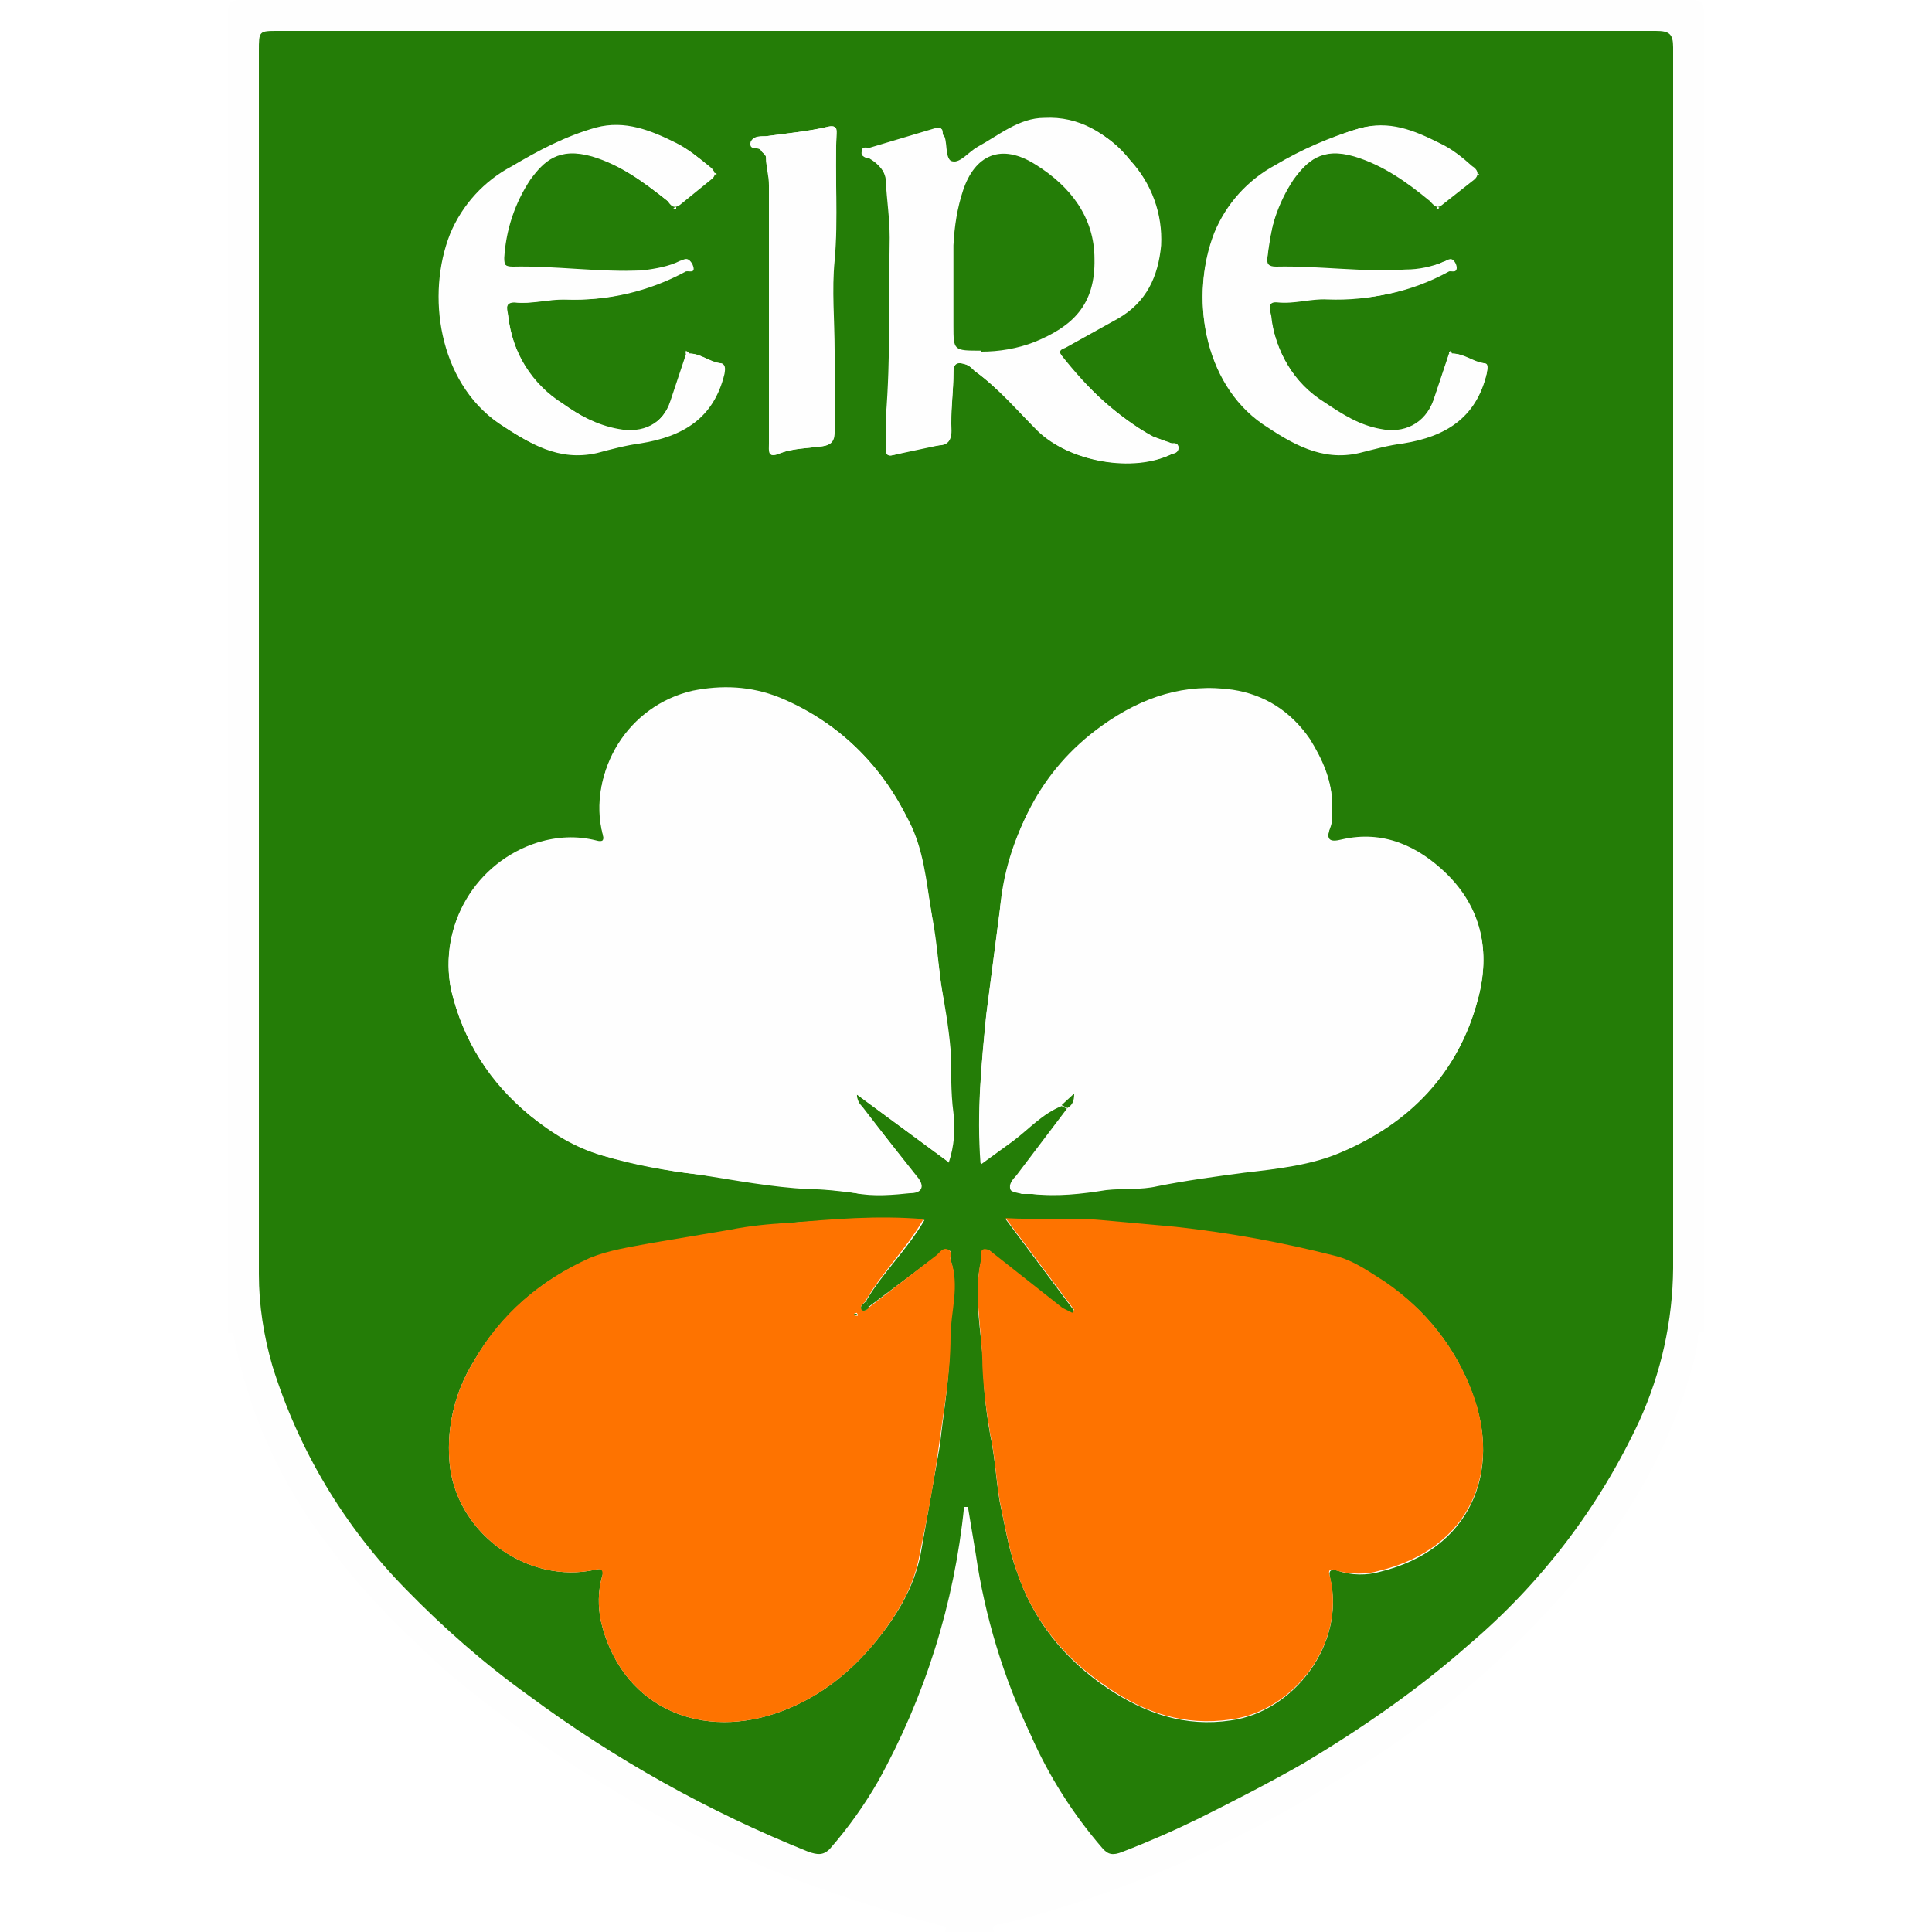
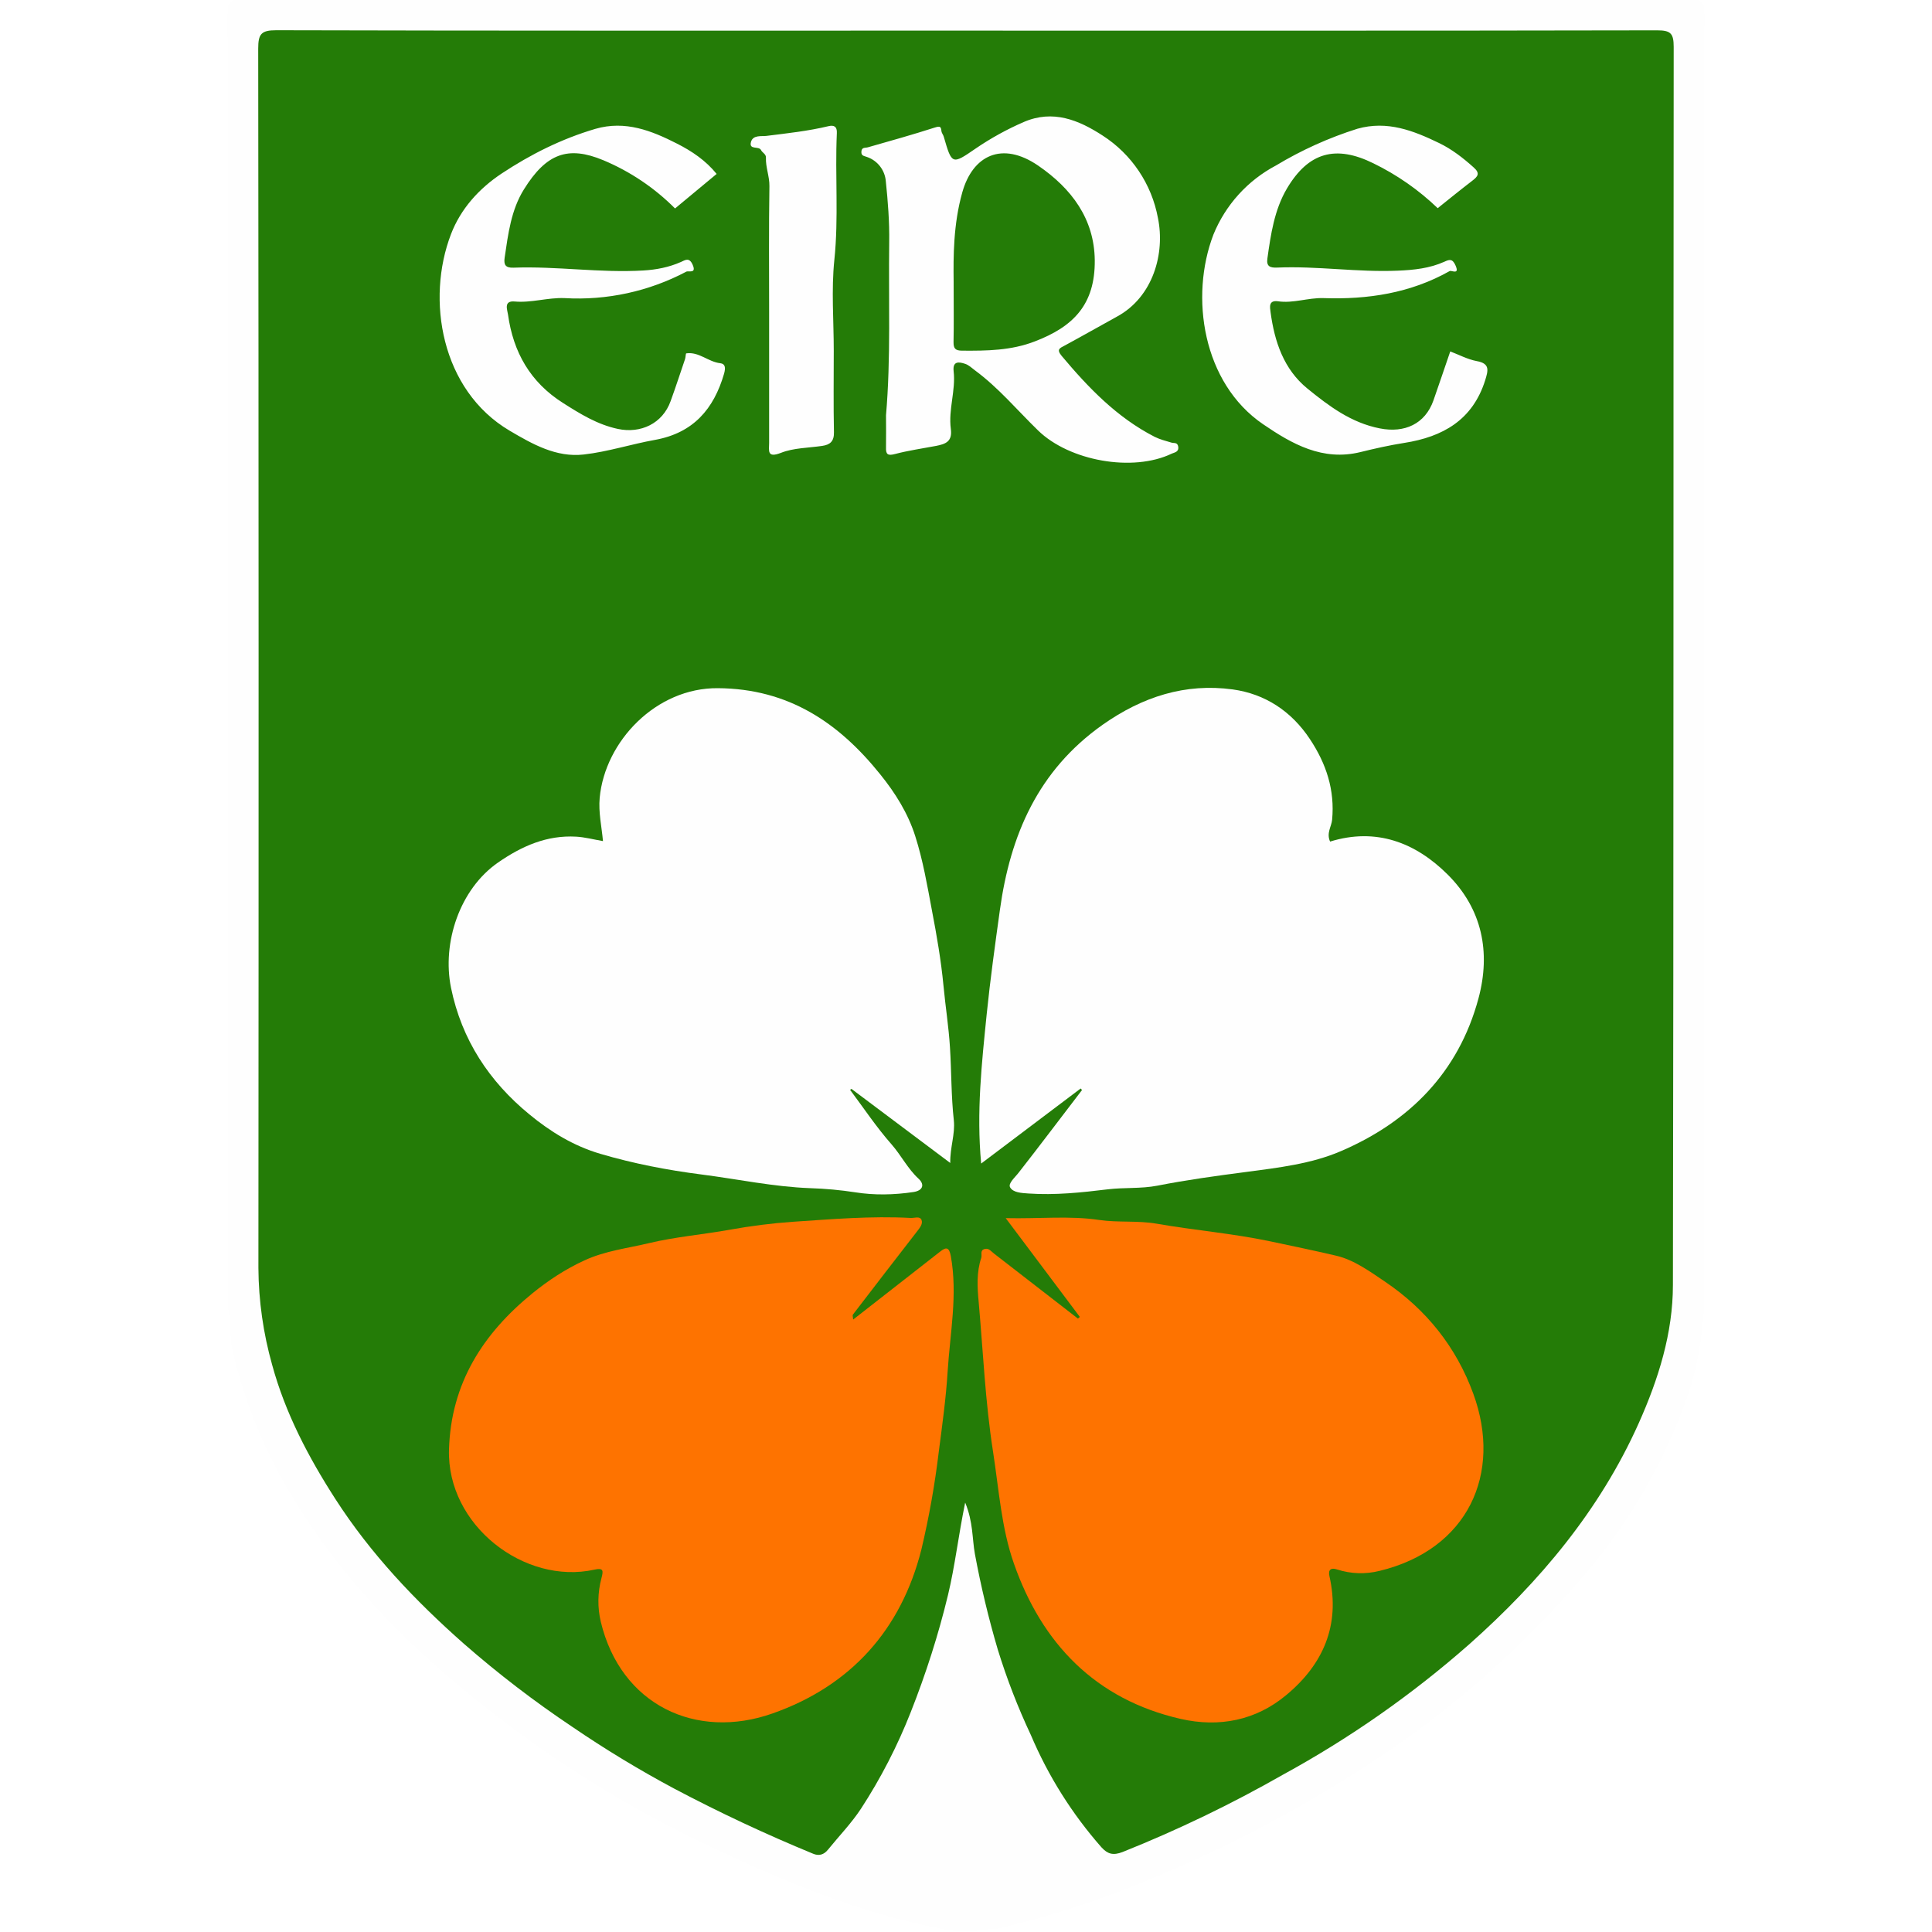
- <svg xmlns="http://www.w3.org/2000/svg" version="1.1" id="Layer_1" x="0" y="0" viewBox="0 0 200 200" xml:space="preserve">
-   <style>.irl_st0{fill:#fefefe}.irl_st1{fill:#247d07}.irl_st2{fill:#fe7300}</style>
-   <path class="irl_st0" d="M23.6 137.9V1.5C23.6.3 23.8 0 25 0h150c1.2 0 1.4.3 1.4 1.5v136.4c-.7-.3-.6.2-.6.6-.2 1.7-.7 3.3-1.2 5a56 56 0 01-10 18.2 96.7 96.7 0 01-26 22.5 120.6 120.6 0 01-34.9 15c-.2 0-1.2-.1-.8.8h-5.1c.3-.6-.1-.6-.5-.7a141.3 141.3 0 01-17.4-5.7A130.7 130.7 0 0146.2 173c-4.4-4-8.7-8.2-12.2-13a50.9 50.9 0 01-9.8-21.7c0-.4-.3-.3-.6-.3zM99.8 156h.4l.7 4.7a67.2 67.2 0 005.7 18.8c2 4.2 4.3 8.3 7.5 11.7.6.7 1.1.8 2 .5 2.8-1.1 5.4-2.3 8-3.6a107.7 107.7 0 0027.9-18c7.4-6.5 13.7-14 17.7-23a39 39 0 003.5-15.9V5c0-1.5-.4-1.8-1.8-1.8H28.8c-2 0-2 0-2 2.1V132c0 3.2.5 6.4 1.4 9.5a57.2 57.2 0 0013.8 23c3.9 4.1 8.1 7.8 12.6 11.1a126.5 126.5 0 0029.1 16.2c.9.4 1.5.4 2.2-.4 1.9-2.1 3.6-4.4 5-6.9a72.9 72.9 0 008.8-28.3z" />
-   <path class="irl_st1" d="M99.8 156a73.9 73.9 0 01-8.9 28.4 43.7 43.7 0 01-5 7c-.7.7-1.3.6-2.2.3a130 130 0 01-29-16.2c-4.6-3.3-8.8-7-12.7-11a57.2 57.2 0 01-13.8-23.1c-.9-3.1-1.4-6.3-1.4-9.5V5.3c0-2.1 0-2.1 2-2.1h142.6c1.4 0 1.8.3 1.8 1.7v126.4a39 39 0 01-3.5 15.8 68 68 0 01-17.7 23.2c-5.2 4.6-11 8.6-17 12.2-3.5 2-7.2 3.9-10.8 5.7a98.3 98.3 0 01-8 3.5c-1 .4-1.5.3-2.1-.4a46.6 46.6 0 01-7.4-11.7 65.9 65.9 0 01-5.7-18.8l-.8-4.8h-.5zM150 36.7l-1.6 4.8c-.9 2.5-3 3.5-5.5 3-2.2-.4-4-1.5-5.7-2.7a12.2 12.2 0 01-5.6-9.1c-.1-.5-.5-1.5.6-1.4 1.8.2 3.5-.4 5.2-.3A24 24 0 00150 28c.2 0 1.1.3.7-.7-.4-.8-.8-.4-1.2-.2-1.3.5-2.6.8-4 .8-4.4.3-8.9-.4-13.4-.3-.8 0-1-.3-.9-1 .4-2.8.8-5.7 2.7-8.1 1.4-1.9 3-3.3 6.3-2.4 3 1 5.5 2.7 7.8 4.6.4.3.7 1 1.3.4l3.3-2.6c.6-.5.3-1-.2-1.3-1-.9-2.1-1.8-3.4-2.4-2.6-1.3-5.2-2.4-8.3-1.5a38 38 0 00-8.7 3.8 14 14 0 00-6.3 7c-2.5 6.4-1.2 15.4 5 19.7 3 2 6.1 3.9 10 3 1.6-.4 3-.8 4.6-1 4.3-.7 7.5-2.6 8.6-7.2.1-.6.2-1-.3-1-1.2-.2-2-1-3.3-1l-.2-.3v.2zm-79 0l-1.6 4.8c-.8 2.5-3 3.5-5.5 3-2.1-.4-3.9-1.5-5.6-2.7a12.2 12.2 0 01-5.7-9.1c0-.5-.5-1.5.7-1.4 1.7.2 3.4-.4 5.2-.3A24 24 0 0071 28c.2 0 1 .3.6-.7-.4-.8-.8-.4-1.2-.3-1.2.6-2.5.8-3.9 1-4.5.2-9-.5-13.4-.4-.9 0-1-.3-1-1 .4-2.9.9-5.8 2.7-8.1 1.5-1.9 3-3.3 6.4-2.4 3 .9 5.4 2.7 7.8 4.6.4.3.6 1 1.3.4l3.3-2.6c.6-.6.2-1-.2-1.3-1.1-.9-2.2-1.8-3.4-2.4-2.6-1.3-5.3-2.4-8.3-1.6-3.2.9-6 2.4-8.7 4a14 14 0 00-6.4 7c-2.5 6.3-1.2 15.3 5 19.6 3 2 6.2 3.9 10.1 3 1.5-.4 3-.8 4.5-1 4.4-.7 7.6-2.6 8.7-7.2.1-.6.1-1-.4-1-1.1-.2-2-1-3.2-1 0-.2-.2-.2-.3-.3v.2zm39.5 78.2l-5.3 6.9c-.3.4-.8.9-.6 1.3 0 .3.8.4 1.3.5h1c2.5.3 5.1 0 7.6-.4 1.8-.2 3.6 0 5.3-.4 3-.6 6-1 9-1.4 3.5-.4 7-.8 10-2.1 7.1-3 12.2-8.2 14.2-15.9 1.3-4.8.4-9.3-3.3-12.9-3-2.8-6.5-4.6-10.8-3.5-1.2.3-1.7 0-1.2-1.3.3-.7.2-1.5.2-2.3 0-2.5-1-4.7-2.3-6.8a11 11 0 00-8-5c-5-.8-9.3.7-13.5 3.6a26.3 26.3 0 00-10.6 19.1l-1.4 10.8c-.5 5.1-1 10.1-.5 15.4l3.3-2.4c1.6-1.2 3-2.8 5-3.6l.6.3zm-20.6 20.5l-.2-.8c1.7-2.9 4.2-5.2 6-8.3-4.9-.4-9.5 0-14 .3-2 .2-4 .4-6 .8l-8.4 1.4c-2 .4-4.2.7-6.2 1.5A25.2 25.2 0 0049 141a17 17 0 00-2.4 11c1 7 8.2 12 15 10.5.7-.2 1 0 .7.8-.4 1.5-.4 3-.1 4.5 2 8.6 9.8 12.3 18 9.6 4.2-1.4 7.6-4 10.4-7.4 2.2-2.7 4-5.6 4.7-9.1l2-11.3c.4-3.7 1.1-7.4 1-11.2 0-2.6 1-5.3.1-8 0-.3.3-.9-.3-1-.5-.2-.7.2-1 .5l-7.2 5.4zm8.3-15c.6-1.8.7-3.5.5-5.2-.3-2.2-.2-4.4-.3-6.6-.2-2.3-.6-4.6-1-6.8-.3-2.5-.5-5-1-7.4-.5-3.2-.8-6.5-2.3-9.4-2.9-5.8-7.3-10.3-13.4-12.7-3-1.2-6-1.3-9-.7-6.4 1.3-11 8.4-9.3 14.8.2.6 0 .9-.7.7-2-.5-4-.4-6 .2a13.2 13.2 0 00-9 15.2c1.3 5.3 4 9.6 8.2 13 2.2 1.8 4.6 3.3 7.4 4.1 3.3 1 6.7 1.6 10.1 2 3.8.6 7.5 1.3 11.3 1.5 1.6 0 3.2.2 4.8.4 1.9.4 4 .2 5.9 0 .8 0 1.4-.5.7-1.5l-5.8-7.3c-.3-.4-.6-.7-.6-1.4l9.5 7zm13 15.3l-.2.3-1-.5-7.1-5.6c-.3-.3-.5-.6-1-.5-.5.1-.2.6-.3 1-.9 3.7 0 7.4.2 11.1 0 2.3.3 4.7.7 7 .5 2.3.6 4.6 1 7 .5 2.3.9 4.8 1.7 7 1.7 5.2 5 9.3 9.5 12.3 3.9 2.6 8 4 12.7 3.3 6.6-.9 11.9-8 10.3-14.7-.2-.8 0-1 .8-.8 1.4.5 3 .5 4.4.1 9.3-2.3 12.6-10.3 9.5-18.5a23.2 23.2 0 00-9-11.4c-1.6-1-3.3-2.2-5.1-2.7a125.8 125.8 0 00-16.6-3l-7.7-.7c-3.1-.3-6.3 0-9.9-.2l7.1 9.5zM91.7 43.2v3.1c0 .6 0 1 .8.8l4.7-1c.8 0 1.3-.4 1.3-1.5-.1-2 .2-4 .2-6.1 0-1 .6-1 1.2-.8.4.1.7.4 1 .7 2.5 1.8 4.4 4.1 6.6 6.2 3.2 3.2 9.7 4.3 13.8 2.4.3-.1.7-.2.7-.7-.1-.5-.4-.4-.7-.4l-2-.7A33 33 0 01110 37c-.5-.7-.2-.8.3-1l5.4-3c3-1.7 4.2-4.4 4.5-7.6a12 12 0 00-3.2-8.8 10.9 10.9 0 00-8.8-4.3c-2.6 0-4.7 1.8-6.9 3-.9.5-1.8 1.7-2.5 1.5-1-.1-.7-1.7-1-2.6l-.2-.3c0-.6-.1-.7-.8-.5l-6.7 2c-.3 0-.8-.2-.8.4 0 .6.4.5.7.6 1 .6 1.7 1.4 1.8 2.5.1 2 .4 3.9.4 5.8-.1 6.2.1 12.4-.4 18.6zm-12-11v13.7c0 .8-.3 1.6 1.1 1 1.4-.5 2.9-.5 4.3-.7.8-.1 1.2-.5 1.2-1.4v-8.5c0-3-.3-6.3 0-9.3.5-4.4.1-8.8.3-13.2 0-.7-.3-.8-.8-.7-2.1.5-4.3.7-6.5 1-.4 0-1.3-.1-1.6.6-.2 1 .9.4 1.1.9.1.2.5.4.5.7 0 1 .4 2 .4 3v12.9zM74.1 18l-.2-.1.1.2V18zm78.7 0c0 .2.1.2.2 0h-.2zm-83 3.6l.2-.1-.1-.1-.2.2h.1zm79 0l.1-.1-.1-.1-.1.2z" />
-   <path class="irl_st2" d="M90 135.3l7-5.4c.3-.3.6-.7 1-.6.7.2.3.8.4 1.1 1 2.7 0 5.4 0 8 0 3.8-.7 7.5-1.2 11.2-.5 3.8-1.2 7.5-2 11.3-.6 3.5-2.5 6.5-4.6 9.1-2.8 3.4-6.2 6-10.4 7.4-8.2 2.7-16-1-18-9.6-.3-1.5-.3-3 .1-4.5.2-.7 0-1-.7-.8-6.8 1.5-14-3.5-15-10.5a17 17 0 012.4-11c2.8-5 7-8.5 12.1-10.8 2-.8 4.1-1.1 6.2-1.5l8.3-1.4c2-.4 4-.6 6-.7 4.6-.4 9.2-.8 14-.4-1.7 3-4.2 5.4-5.9 8.3-.1.4-.8.6-.5 1 .2.3.6.1.7-.2zm-1.2.8l-.1-.2-.3.1.1.2h.3z" />
-   <path class="irl_st0" d="M109.9 114.4c-2 .8-3.4 2.4-5 3.6l-3.4 2.4c-.4-5.3.1-10.3.6-15.4l1.4-10.8c1-7.7 4-14.4 10.6-19.1 4.2-3 8.6-4.4 13.5-3.7 3.3.5 6 2.2 8 5.1 1.3 2.1 2.3 4.3 2.3 6.8 0 .8 0 1.6-.2 2.3-.5 1.4 0 1.6 1.2 1.3 4.3-1 7.9.7 10.8 3.5 3.7 3.6 4.6 8.1 3.3 13-2 7.6-7 12.7-14.2 15.8-3 1.3-6.5 1.7-10 2.1-3 .4-6 .8-9 1.4-1.7.4-3.5.2-5.3.4-2.5.4-5 .7-7.7.5h-1c-.4-.2-1.1-.3-1.2-.6-.2-.4.3-1 .6-1.3l5.3-7c.5-.3.8-.7.7-1.5l-1.3 1.2zM98.2 120.3l-9.5-7c0 .6.3 1 .6 1.3L95 122c.8 1 .2 1.4-.7 1.5-1.9 0-4 .3-5.8 0-1.6-.3-3.3-.4-4.8-.5-3.8-.1-7.5-1-11.3-1.4-3.4-.4-6.8-1.1-10.1-2-2.8-.9-5.2-2.4-7.4-4.1-4.1-3.5-7-7.7-8.2-13.1a13.2 13.2 0 019-15.2c2-.6 4-.7 6-.2.7.2.9 0 .7-.7a12.4 12.4 0 019.3-14.8c3-.6 6-.5 9 .7A25.3 25.3 0 0194 84.9c1.5 2.9 1.8 6.2 2.4 9.4l1 7.4c.3 2.3.7 4.5.9 6.8.1 2.2 0 4.4.3 6.6.2 1.7 0 3.4-.5 5.2z" />
-   <path class="irl_st2" d="M111.2 135.6l-7.1-9.5c3.6.2 6.7-.1 9.9.2l7.7.7a119.2 119.2 0 0116.5 3c2 .5 3.6 1.7 5.2 2.7 4.2 2.9 7.2 6.7 9 11.4 3.1 8.2-.2 16.2-9.6 18.5-1.3.4-3 .4-4.4 0-.7-.3-1-.1-.7.7 1.6 6.8-3.7 13.8-10.3 14.7-4.8.7-8.9-.7-12.7-3.3-4.5-3-7.8-7-9.5-12.2-.8-2.3-1.2-4.7-1.7-7.1-.4-2.4-.5-4.7-1-7-.4-2.3-.7-4.7-.8-7 0-3.7-1-7.4-.1-11.2 0-.3-.2-.8.3-.9.5 0 .7.3 1 .5l7.1 5.6 1 .5.2-.3z" />
-   <path class="irl_st0" d="M91.7 43.2c.5-6.2.3-12.4.4-18.6 0-2-.3-3.9-.4-5.8 0-1.1-.8-2-1.8-2.5-.3-.1-.8 0-.7-.6 0-.6.5-.4.8-.4l6.7-2c.7-.2.8-.1.8.5l.1.3c.5.9 0 2.5 1 2.6.8.2 1.7-1 2.6-1.5 2.2-1.2 4.3-3 6.9-3 3.6-.2 6.5 1.6 8.8 4.3a12 12 0 013.2 8.8c-.3 3.2-1.5 5.9-4.5 7.5l-5.4 3c-.5.3-.8.4-.3 1 2.7 3.4 5.7 6.4 9.5 8.4l1.9.7c.2 0 .6-.1.7.4 0 .6-.4.6-.7.7-4 2-10.6.8-13.9-2.4-2.1-2.1-4-4.4-6.5-6.2-.3-.3-.6-.6-1-.7-.7-.2-1.2-.3-1.2.8 0 2-.3 4-.3 6.1 0 1-.4 1.4-1.2 1.5-1.6.2-3.2.6-4.7 1-.7.2-.8-.2-.8-.8v-3.1zm10-6.9c1.7.2 3.6-.2 5.4-1 4-1.4 6.3-3.7 6.2-8.5 0-4.3-2.5-7.4-6-9.7-3.7-2.5-6.4-1-7.6 2.6-.6 1.8-.9 3.8-1 5.8v8.2c0 2.6 0 2.6 3 2.6zM71.4 36.6c1.2 0 2 .9 3.2 1 .5.1.5.5.4 1.1-1.1 4.6-4.3 6.5-8.7 7.2-1.5.2-3 .6-4.5 1-4 .9-7-1-10-3-6.3-4.3-7.6-13.3-5.1-19.6a14 14 0 016.4-7c2.7-1.6 5.5-3.1 8.7-4 3-.8 5.7.3 8.3 1.6 1.2.6 2.3 1.5 3.4 2.4.4.3.8.8.1 1.3l-3.2 2.6c-.7.5-1 0-1.3-.4-2.4-1.9-4.8-3.7-7.8-4.6-3.5-1-5 .5-6.4 2.4a16.4 16.4 0 00-2.7 8.1c0 .7.1 1 1 1 4.4-.1 9 .6 13.4.3 1.3 0 2.7-.3 3.9-.9.4-.1.8-.5 1.2.3.4 1-.4.6-.7.7A24 24 0 0158.5 31c-1.8 0-3.5.5-5.2.3-1.2 0-.8 1-.7 1.4.5 3.9 2.3 7 5.6 9.1C60 43 61.8 44 64 44.4c2.5.5 4.7-.5 5.5-3l1.7-4.8h.3zM150.3 36.6c1.2 0 2.1.9 3.3 1 .5.1.4.5.3 1.1-1.1 4.6-4.3 6.5-8.6 7.2-1.6.2-3 .6-4.6 1-3.9.9-7-1-10-3-6.2-4.3-7.5-13.3-5-19.6a14 14 0 016.3-7c2.8-1.6 5.6-3.1 8.7-4 3-.8 5.7.3 8.3 1.6 1.3.6 2.3 1.5 3.4 2.4.5.3.8.8.2 1.3l-3.3 2.6c-.6.5-.9 0-1.3-.4-2.3-1.9-4.8-3.7-7.8-4.6-3.4-1-4.9.5-6.3 2.4a16.5 16.5 0 00-2.7 8.1c-.1.7 0 1 1 1 4.4-.1 8.9.6 13.4.3 1.3 0 2.6-.3 3.8-.9.4-.1.9-.5 1.2.3.5 1-.4.6-.6.7-4 2.2-8.2 3-12.6 2.8-1.7 0-3.4.5-5.2.3-1.1 0-.7.9-.7 1.4.6 3.8 2.3 7 5.7 9.1 1.8 1.2 3.5 2.3 5.7 2.7 2.4.5 4.6-.5 5.5-3l1.6-4.8h.3zM79.6 32.2v-13c0-1-.3-1.9-.3-2.9 0-.3-.4-.5-.5-.7-.2-.5-1.3 0-1-.9.2-.7 1-.5 1.5-.6 2.2-.3 4.4-.5 6.5-1 .5-.1.9 0 .8.7-.2 4.4.2 8.8-.2 13.2-.3 3 0 6.2 0 9.3v8.5c0 1-.5 1.3-1.3 1.4-1.4.2-3 .2-4.3.7-1.4.6-1.2-.2-1.2-1V32.2z" />
-   <path class="irl_st1" d="M109.9 114.4l1.3-1.2c0 .8-.2 1.2-.7 1.5l-.6-.3zM90 135.3c-.2.3-.6.5-.8.3-.3-.5.4-.7.5-1l.2.7z" />
-   <path class="irl_st0" d="M74.2 18l-.1.1-.2-.1.1-.1.2.1zM153 18h.1c0 .2-.1.2-.2 0zM70 21.6h-.2l.1-.2.1.1v.1zM148.9 21.6h-.1v-.2l.2.1-.1.1zM71.4 36.6H71v-.2l.3.2zM150.3 36.6h-.3v-.2c.2 0 .3.1.3.2z" />
-   <path class="irl_st1" d="M88.8 136.1l-.3.1-.1-.2h.3v.1zM101.6 36.3c-2.9 0-2.9 0-2.9-2.6v-8.3c.1-2 .4-3.9 1-5.7 1.2-3.6 3.9-5 7.6-2.6 3.5 2.2 6 5.4 6 9.7.1 4.8-2.3 7-6.2 8.6-1.8.7-3.7 1-5.5 1z" />
+ <svg xmlns="http://www.w3.org/2000/svg" viewBox="0 0 200 200">
+   <path d="M100.95 199.95h-1.9c-8.71-1.43-16.8-4.7-24.72-8.42a120.18 120.18 0 01-19.63-11.44c-9.42-6.83-17.94-14.57-24.1-24.6a51.19 51.19 0 01-6.52-15.64c-.34-1.5-.15-3.05-.5-4.54 0-44.61 0-89.22-.02-133.84 0-1.1.1-1.52 1.4-1.52C75 0 125.02 0 175.04-.05c1.3 0 1.4.42 1.4 1.52-.02 44.62-.02 89.23-.02 133.84-.24 3-.62 5.97-1.6 8.85A58.05 58.05 0 01164.05 163a102.85 102.85 0 01-24.16 20.78 134.34 134.34 0 01-20.9 10.78 96.57 96.57 0 01-15.57 5.06c-.83.18-1.69-.02-2.48.34z" fill="#fefefe" />
+   <path d="M99.91 155.57c-.71 3.47-1.05 6.53-1.77 9.53-1 4.15-2.3 8.19-3.86 12.14a55.69 55.69 0 01-5.14 9.98c-1 1.52-2.28 2.84-3.43 4.26-.42.52-.93.67-1.53.42-4.91-2.02-9.71-4.27-14.4-6.75a114.56 114.56 0 01-10.54-6.39 109.64 109.64 0 01-11.23-8.61c-5.05-4.46-9.64-9.3-13.29-14.97-2.79-4.33-5.19-8.9-6.55-13.9a37.86 37.86 0 01-1.42-10c.03-42.08.03-84.17-.02-126.25 0-1.5.3-1.9 1.86-1.9 22.87.06 45.74.04 68.61.04 24.79 0 49.57.02 74.35-.03 1.4 0 1.71.32 1.71 1.72-.04 42.71 0 85.43-.08 128.15 0 5-1.5 9.75-3.54 14.32-4.04 9.03-10.27 16.42-17.55 22.89a106.2 106.2 0 01-19.27 13.49 133.51 133.51 0 01-16.61 8.01c-.99.38-1.55.21-2.19-.49a42.94 42.94 0 01-7.3-11.61 67.7 67.7 0 01-3.43-8.86 98 98 0 01-2.37-9.9c-.29-1.6-.17-3.28-1-5.3z" fill="#247c07" />
+   <path d="M62.42 87.07c-.13-1.48-.48-2.95-.34-4.49.55-5.84 5.84-11.4 12.24-11.34 7.3.05 12.51 3.57 16.81 8.93 1.54 1.91 2.86 4 3.62 6.4.8 2.51 1.24 5.1 1.72 7.66.5 2.6.95 5.2 1.2 7.82.2 2.13.54 4.25.67 6.37.16 2.51.12 5.05.4 7.56.15 1.43-.4 2.79-.37 4.41l-10.23-7.67-.14.1c1.42 1.9 2.73 3.87 4.29 5.64 1 1.14 1.67 2.52 2.8 3.56.67.62.43 1.24-.54 1.38-2 .3-4.05.34-6 .03a38.48 38.48 0 00-4.65-.43c-3.82-.14-7.54-.94-11.3-1.42-3.51-.45-7-1.12-10.43-2.13-2.8-.82-5.2-2.3-7.37-4.09-4.16-3.41-7.01-7.73-8.11-13.1-.95-4.67.9-10.23 4.88-12.98 2.46-1.7 5.04-2.84 8.07-2.67.9.05 1.79.29 2.78.46z" fill="#fefefe" />
+   <path d="M88.32 136.6l9.01-7.04c.63-.5.93-.45 1.1.48.72 4-.08 7.95-.33 11.92-.17 2.76-.55 5.5-.91 8.26a90.57 90.57 0 01-1.8 10.15c-2.1 8.37-7.35 14.16-15.4 17-7.92 2.8-15.73-.85-17.8-9.5a9.21 9.21 0 01.07-4.49c.21-.79.22-1.1-.73-.89-7.22 1.6-15.29-4.58-15.05-12.45.21-6.86 3.52-11.99 8.64-16.16 1.65-1.34 3.41-2.5 5.37-3.4 2.16-1 4.48-1.26 6.73-1.8 2.73-.65 5.56-.88 8.33-1.38 2.16-.39 4.35-.67 6.5-.82 4.06-.27 8.13-.62 12.2-.4.4.03.98-.23 1.15.22.16.42-.22.85-.51 1.23-2.21 2.85-4.41 5.7-6.6 8.56-.05.06 0 .2.03.5z" fill="#fe7300" />
+   <path d="M111.87 112.68l-10.3 7.77c-.5-5.34.06-10.37.57-15.44.37-3.62.87-7.22 1.37-10.82 1.07-7.74 3.94-14.43 10.63-19.16 4.13-2.91 8.56-4.33 13.48-3.66 3.32.46 6.05 2.23 7.98 5.14 1.7 2.56 2.59 5.27 2.3 8.36-.07.71-.61 1.37-.21 2.25 4.75-1.47 8.83.08 12.18 3.42 3.56 3.55 4.47 8.02 3.18 12.82-2.06 7.65-7.16 12.77-14.25 15.81-3.04 1.31-6.46 1.71-9.79 2.15-3.07.4-6.15.82-9.2 1.42-1.71.33-3.43.17-5.15.38-2.7.33-5.44.62-8.2.43-.72-.05-1.6-.09-1.9-.65-.21-.41.52-1.02.9-1.52 2.21-2.82 4.37-5.7 6.55-8.54l-.14-.16z" fill="#fefefe" />
+   <path d="M111.78 136.32l-7.67-10.22c3.52.08 6.6-.27 9.68.19 1.97.29 3.97.04 5.97.39 3.89.68 7.83 1 11.72 1.82 2.28.48 4.58.96 6.84 1.49 1.82.42 3.44 1.6 5.03 2.67 4.3 2.9 7.4 6.78 9.17 11.63 3.02 8.28-.57 16.12-9.72 18.33a8 8 0 01-4.39-.15c-.62-.21-.94.02-.79.68 1.16 5.1-.67 9.19-4.5 12.35-3.12 2.59-6.9 3.35-10.9 2.44-8.84-2.02-14.38-7.84-17.26-16.08-1.3-3.68-1.56-7.73-2.17-11.65-.8-5.13-1.02-10.3-1.48-15.46-.14-1.5-.23-3.05.27-4.54.1-.32-.17-.79.37-.92.43-.1.65.25.94.47l8.7 6.74.2-.18z" fill="#fe7300" />
+   <path d="M74.18 18.01l-4.3 3.57a23.02 23.02 0 00-7.44-5c-3.61-1.5-5.87-.73-8.2 3.02-1.33 2.12-1.64 4.63-2 7.08-.1.7.06 1.06.91 1.03 4.5-.17 8.97.56 13.46.29 1.33-.08 2.64-.33 3.88-.88.4-.17.85-.54 1.21.28.43.97-.43.6-.65.72a23.98 23.98 0 01-12.61 2.74c-1.75-.07-3.43.51-5.18.35-1.16-.1-.73.9-.67 1.36.54 3.88 2.3 7 5.7 9.15 1.78 1.13 3.53 2.22 5.66 2.68 2.38.51 4.64-.56 5.47-2.87.53-1.45 1-2.91 1.5-4.37.06-.19.06-.57.12-.58 1.32-.19 2.27.88 3.52 1.02.51.06.57.44.4 1.07-1.07 3.69-3.2 6.14-7.12 6.86-2.48.44-4.92 1.24-7.41 1.52-2.85.33-5.32-1.08-7.68-2.47-7.1-4.2-8.66-13.59-6.06-20.35 1-2.6 2.87-4.69 5.23-6.26 3.02-2 6.22-3.6 9.71-4.63 3.1-.9 5.83.19 8.46 1.53 1.52.77 2.97 1.74 4.1 3.14zM150.13 36.38c.9.34 1.79.82 2.74 1 1.4.25 1.18.98.88 1.97-1.3 4.13-4.38 5.87-8.38 6.5-1.53.24-3.04.58-4.54.95-3.92.96-7.08-.84-10.07-2.88-6.27-4.27-7.61-13.2-5.15-19.63a14.11 14.11 0 016.48-7.16 39.22 39.22 0 018.42-3.8c3.1-.88 5.83.2 8.49 1.49 1.28.62 2.45 1.52 3.54 2.5.72.63.44.95-.13 1.39-1.2.92-2.37 1.87-3.58 2.84a26.12 26.12 0 00-6.65-4.64c-3.9-1.93-6.73-1.16-8.96 2.61-1.3 2.2-1.67 4.74-2.02 7.24-.12.82.28.97 1 .94 4.17-.18 8.32.5 12.5.32 1.67-.07 3.3-.24 4.83-.93.5-.23.83-.34 1.15.4.44 1-.43.47-.61.57-4.06 2.29-8.49 2.96-13.07 2.8-1.58-.05-3.11.56-4.7.33-1-.14-.84.62-.77 1.14.41 3.04 1.36 5.9 3.82 7.9 2.23 1.81 4.52 3.54 7.5 4.12 2.55.5 4.68-.46 5.54-2.9.6-1.7 1.16-3.4 1.74-5.07zM79.62 32.3c0-4.34-.04-8.7.03-13.04.01-1.02-.4-1.94-.36-2.94.02-.37-.36-.5-.5-.77-.22-.48-1.28.02-1.05-.85.2-.76 1.11-.57 1.58-.63 2.16-.27 4.32-.5 6.45-1.01.54-.13.9.02.86.72-.2 4.37.2 8.75-.26 13.14-.32 3.1-.06 6.25-.06 9.38 0 2.82-.04 5.63.02 8.44.02.95-.4 1.3-1.22 1.42-1.43.21-2.96.2-4.27.72-1.47.57-1.22-.24-1.22-1.04V32.3zM121.97 46.24c-.08-.48-.43-.34-.7-.42-.6-.18-1.2-.33-1.74-.6-3.9-2-6.85-5.07-9.62-8.37-.57-.69-.22-.8.31-1.08 1.81-.98 3.6-2 5.4-2.99 3.77-2.04 5-6.58 4.25-10.21a12.94 12.94 0 00-5.73-8.54c-2.46-1.6-5.14-2.71-8.16-1.4a29.94 29.94 0 00-5 2.76c-2.43 1.67-2.44 1.66-3.28-1.23-.05-.2-.21-.37-.24-.56-.05-.48-.12-.58-.68-.4-2.3.74-4.62 1.39-6.94 2.05-.29.08-.65-.03-.67.46-.02.43.26.42.58.54a2.9 2.9 0 011.95 2.52c.22 2.1.38 4.18.35 6.3-.08 5.97.18 11.95-.33 17.91 0 1.12.02 2.23 0 3.34-.03.74.2.87.93.68 1.4-.37 2.83-.57 4.25-.84.97-.19 1.71-.44 1.53-1.76-.27-2 .52-3.97.29-5.97-.12-1.07.55-.98 1.18-.77.38.12.7.43 1.03.68 2.44 1.8 4.37 4.12 6.53 6.22 3.24 3.16 9.8 4.34 13.84 2.4.28-.13.75-.16.67-.72zm-14.84-10.9c-2.45.95-4.98.98-7.53.96-.71 0-.9-.23-.89-.9.04-1.8.01-3.6.01-6.28-.03-2.52-.04-5.9.9-9.22 1.07-3.8 4.1-5.33 7.86-2.75 3.45 2.37 5.8 5.5 5.85 9.79.04 4.6-2.23 6.88-6.2 8.4z" fill="#fefefe" />
</svg>
